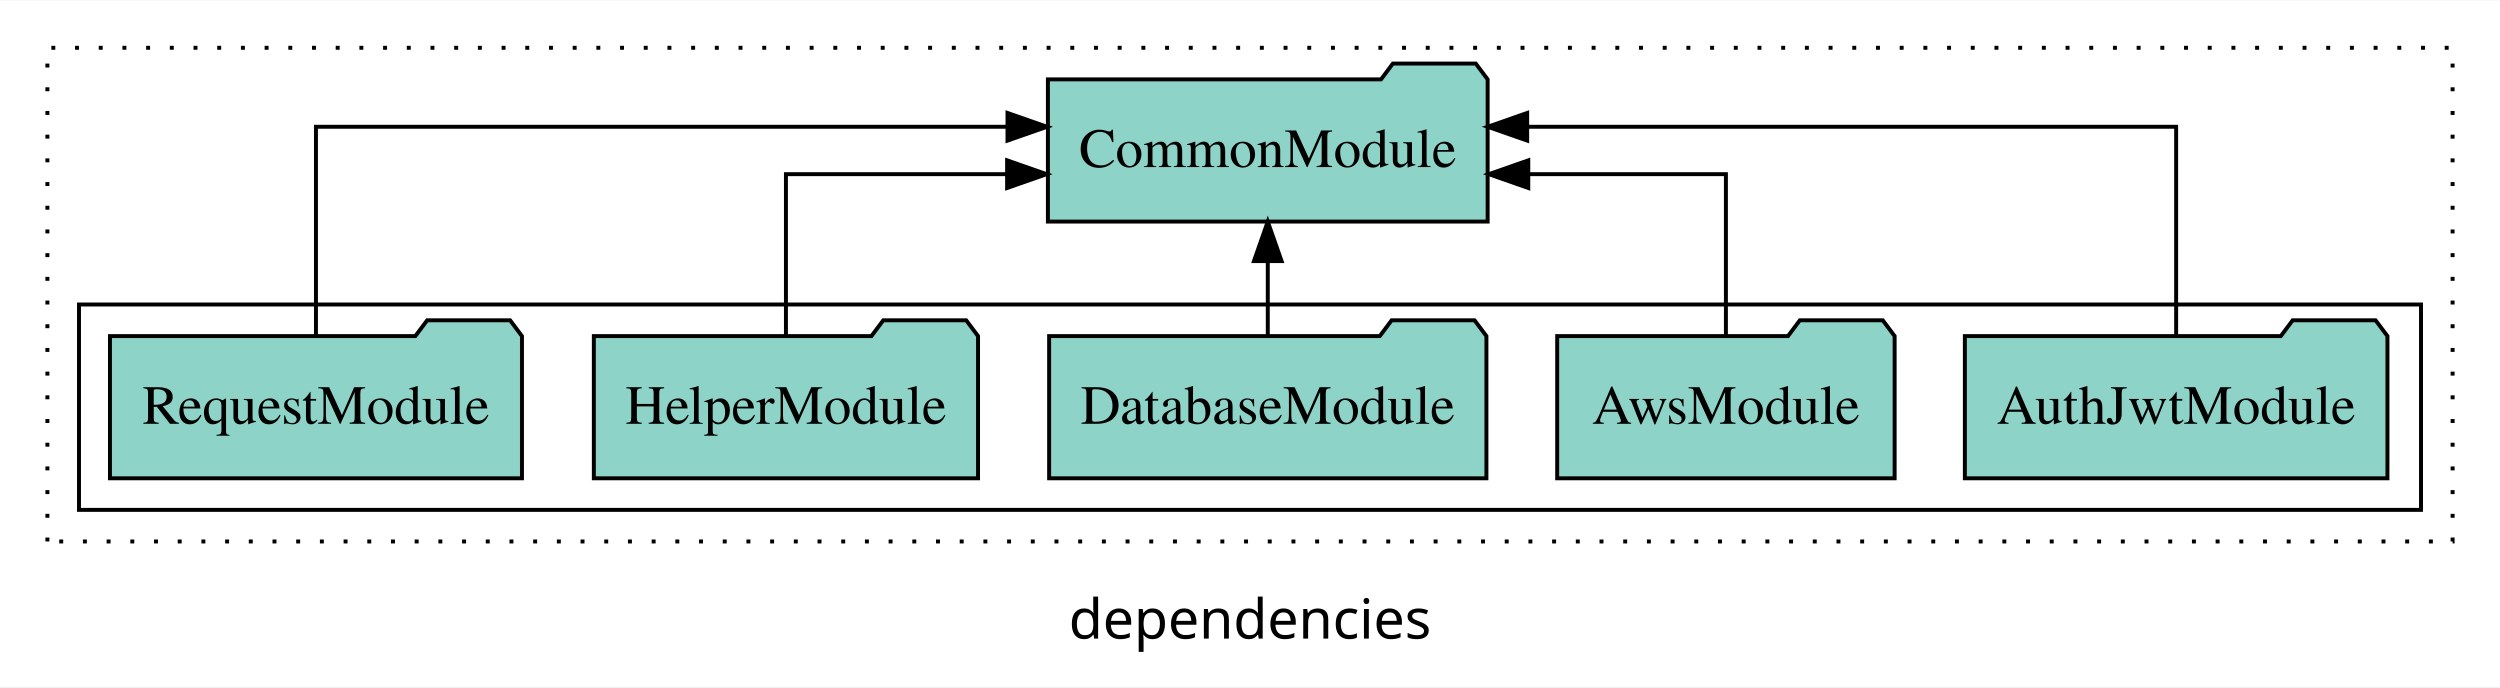
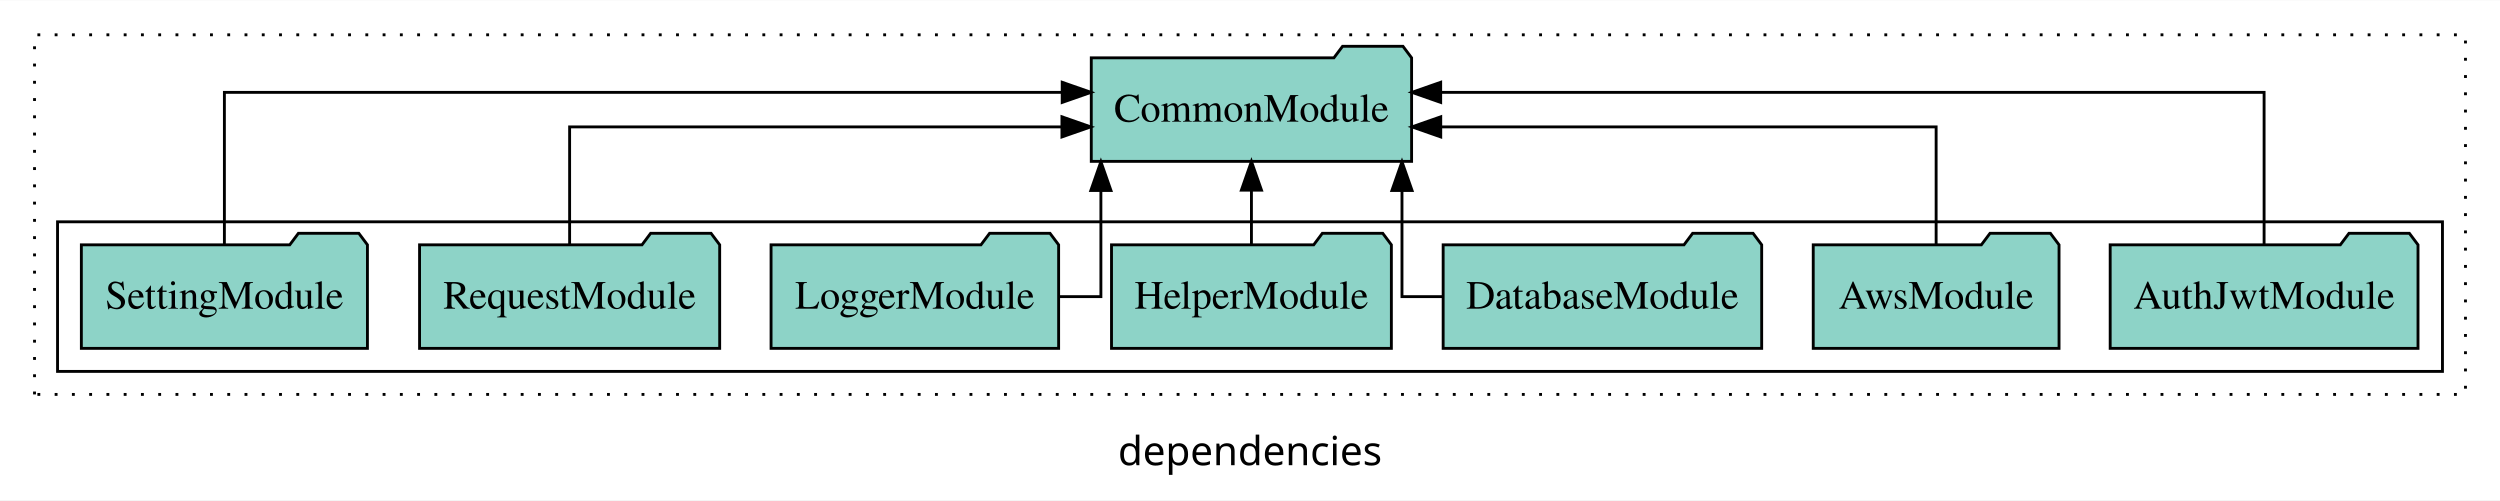
- <svg xmlns="http://www.w3.org/2000/svg" width="633pt" height="174pt" viewBox="0.00 0.00 633.00 173.80">
+ <svg xmlns="http://www.w3.org/2000/svg" width="869pt" height="174pt" viewBox="0.00 0.00 869.00 173.80">
  <g id="graph0" class="graph" transform="scale(1 1) rotate(0) translate(4 169.8)">
-     <polygon fill="white" stroke="transparent" points="-4,4 -4,-169.8 629,-169.8 629,4 -4,4" />
-     <text text-anchor="middle" x="312.5" y="-8.2" font-family="sans-serif" font-size="14.00">dependencies</text>
+     <polygon fill="white" stroke="transparent" points="-4,4 -4,-169.8 865,-169.8 865,4 -4,4" />
+     <text text-anchor="middle" x="430.5" y="-8.2" font-family="sans-serif" font-size="14.00">dependencies</text>
    <g id="clust1" class="cluster">
-       <polygon fill="none" stroke="black" stroke-dasharray="1,5" points="8,-32.8 8,-157.8 617,-157.8 617,-32.8 8,-32.8" />
+       <polygon fill="none" stroke="black" stroke-dasharray="1,5" points="8,-32.8 8,-157.8 853,-157.8 853,-32.8 8,-32.8" />
    </g>
    <g id="clust3" class="cluster">
-       <polygon fill="none" stroke="black" points="16,-40.8 16,-92.8 609,-92.8 609,-40.8 16,-40.8" />
+       <polygon fill="none" stroke="black" points="16,-40.8 16,-92.8 845,-92.8 845,-40.8 16,-40.8" />
    </g>
    <g id="node1" class="node">
-       <polygon fill="#8dd3c7" stroke="black" points="600.5,-84.8 597.5,-88.8 576.5,-88.8 573.5,-84.8 493.5,-84.8 493.5,-48.8 600.5,-48.8 600.5,-84.8" />
-       <text text-anchor="middle" x="547" y="-62.6" font-family="Times,serif" font-size="14.00">AuthJwtModule</text>
+       <polygon fill="#8dd3c7" stroke="black" points="836.5,-84.8 833.5,-88.8 812.5,-88.8 809.5,-84.8 729.5,-84.8 729.5,-48.8 836.5,-48.8 836.5,-84.8" />
+       <text text-anchor="middle" x="783" y="-62.6" font-family="Times,serif" font-size="14.00">AuthJwtModule</text>
+     </g>
+     <g id="node8" class="node">
+       <polygon fill="#8dd3c7" stroke="black" points="486.67,-149.8 483.67,-153.8 462.67,-153.8 459.67,-149.8 375.33,-149.8 375.33,-113.8 486.67,-113.8 486.67,-149.8" />
+       <text text-anchor="middle" x="431" y="-127.6" font-family="Times,serif" font-size="14.00">CommonModule</text>
+     </g>
+     <g id="edge1" class="edge">
+       <path fill="none" stroke="black" d="M783,-85.08C783,-106.12 783,-137.8 783,-137.8 783,-137.8 496.78,-137.8 496.78,-137.8" />
+       <polygon fill="black" stroke="black" points="496.78,-134.3 486.78,-137.8 496.78,-141.3 496.78,-134.3" />
+     </g>
+     <g id="node2" class="node">
+       <polygon fill="#8dd3c7" stroke="black" points="711.72,-84.8 708.72,-88.8 687.72,-88.8 684.72,-84.8 626.28,-84.8 626.28,-48.8 711.72,-48.8 711.72,-84.8" />
+       <text text-anchor="middle" x="669" y="-62.6" font-family="Times,serif" font-size="14.00">AwsModule</text>
+     </g>
+     <g id="edge2" class="edge">
+       <path fill="none" stroke="black" d="M669,-84.82C669,-102.17 669,-125.8 669,-125.8 669,-125.8 496.8,-125.8 496.8,-125.8" />
+       <polygon fill="black" stroke="black" points="496.8,-122.3 486.8,-125.8 496.8,-129.3 496.8,-122.3" />
+     </g>
+     <g id="node3" class="node">
+       <polygon fill="#8dd3c7" stroke="black" points="608.36,-84.8 605.36,-88.8 584.36,-88.8 581.36,-84.8 497.64,-84.8 497.64,-48.8 608.36,-48.8 608.36,-84.8" />
+       <text text-anchor="middle" x="553" y="-62.6" font-family="Times,serif" font-size="14.00">DatabaseModule</text>
+     </g>
+     <g id="edge3" class="edge">
+       <path fill="none" stroke="black" d="M497.43,-66.8C489.15,-66.8 483.33,-66.8 483.33,-66.8 483.33,-66.8 483.33,-103.69 483.33,-103.69" />
+       <polygon fill="black" stroke="black" points="479.83,-103.69 483.33,-113.69 486.83,-103.69 479.83,-103.69" />
+     </g>
+     <g id="node4" class="node">
+       <polygon fill="#8dd3c7" stroke="black" points="479.64,-84.8 476.64,-88.8 455.64,-88.8 452.64,-84.8 382.36,-84.8 382.36,-48.8 479.64,-48.8 479.64,-84.8" />
+       <text text-anchor="middle" x="431" y="-62.6" font-family="Times,serif" font-size="14.00">HelperModule</text>
+     </g>
+     <g id="edge4" class="edge">
+       <path fill="none" stroke="black" d="M431,-84.91C431,-84.91 431,-103.79 431,-103.79" />
+       <polygon fill="black" stroke="black" points="427.5,-103.79 431,-113.79 434.5,-103.79 427.5,-103.79" />
+     </g>
+     <g id="node5" class="node">
+       <polygon fill="#8dd3c7" stroke="black" points="363.98,-84.8 360.98,-88.8 339.98,-88.8 336.98,-84.8 264.02,-84.8 264.02,-48.8 363.98,-48.8 363.98,-84.8" />
+       <text text-anchor="middle" x="314" y="-62.6" font-family="Times,serif" font-size="14.00">LoggerModule</text>
+     </g>
+     <g id="edge5" class="edge">
+       <path fill="none" stroke="black" d="M364,-66.8C372.51,-66.8 378.67,-66.8 378.67,-66.8 378.67,-66.8 378.67,-103.69 378.67,-103.69" />
+       <polygon fill="black" stroke="black" points="375.17,-103.69 378.67,-113.69 382.17,-103.69 375.17,-103.69" />
    </g>
    <g id="node6" class="node">
-       <polygon fill="#8dd3c7" stroke="black" points="372.67,-149.8 369.67,-153.8 348.67,-153.8 345.67,-149.8 261.33,-149.8 261.33,-113.8 372.67,-113.8 372.67,-149.8" />
-       <text text-anchor="middle" x="317" y="-127.6" font-family="Times,serif" font-size="14.00">CommonModule</text>
+       <polygon fill="#8dd3c7" stroke="black" points="246.16,-84.8 243.16,-88.8 222.16,-88.8 219.16,-84.8 141.84,-84.8 141.84,-48.8 246.16,-48.8 246.16,-84.8" />
+       <text text-anchor="middle" x="194" y="-62.6" font-family="Times,serif" font-size="14.00">RequestModule</text>
    </g>
-     <g id="edge1" class="edge">
-       <path fill="none" stroke="black" d="M547,-85.08C547,-106.12 547,-137.8 547,-137.8 547,-137.8 382.68,-137.8 382.68,-137.8" />
-       <polygon fill="black" stroke="black" points="382.68,-134.3 372.68,-137.8 382.68,-141.3 382.68,-134.3" />
+     <g id="edge6" class="edge">
+       <path fill="none" stroke="black" d="M194,-84.82C194,-102.17 194,-125.8 194,-125.8 194,-125.8 365.13,-125.8 365.13,-125.8" />
+       <polygon fill="black" stroke="black" points="365.13,-129.3 375.13,-125.8 365.13,-122.3 365.13,-129.3" />
    </g>
-     <g id="node2" class="node">
-       <polygon fill="#8dd3c7" stroke="black" points="475.72,-84.8 472.72,-88.8 451.72,-88.8 448.72,-84.8 390.28,-84.8 390.28,-48.8 475.72,-48.8 475.72,-84.8" />
-       <text text-anchor="middle" x="433" y="-62.6" font-family="Times,serif" font-size="14.00">AwsModule</text>
+     <g id="node7" class="node">
+       <polygon fill="#8dd3c7" stroke="black" points="123.72,-84.8 120.72,-88.8 99.72,-88.8 96.72,-84.8 24.28,-84.8 24.28,-48.8 123.72,-48.8 123.72,-84.8" />
+       <text text-anchor="middle" x="74" y="-62.6" font-family="Times,serif" font-size="14.00">SettingModule</text>
    </g>
-     <g id="edge2" class="edge">
-       <path fill="none" stroke="black" d="M433,-84.82C433,-102.17 433,-125.8 433,-125.8 433,-125.8 382.96,-125.8 382.96,-125.8" />
-       <polygon fill="black" stroke="black" points="382.96,-122.3 372.96,-125.8 382.96,-129.3 382.96,-122.3" />
-     </g>
-     <g id="node3" class="node">
-       <polygon fill="#8dd3c7" stroke="black" points="372.36,-84.8 369.36,-88.8 348.36,-88.8 345.36,-84.8 261.64,-84.8 261.64,-48.8 372.36,-48.8 372.36,-84.8" />
-       <text text-anchor="middle" x="317" y="-62.6" font-family="Times,serif" font-size="14.00">DatabaseModule</text>
-     </g>
-     <g id="edge3" class="edge">
-       <path fill="none" stroke="black" d="M317,-84.91C317,-84.91 317,-103.79 317,-103.79" />
-       <polygon fill="black" stroke="black" points="313.5,-103.79 317,-113.79 320.5,-103.79 313.5,-103.79" />
-     </g>
-     <g id="node4" class="node">
-       <polygon fill="#8dd3c7" stroke="black" points="243.64,-84.8 240.64,-88.8 219.64,-88.8 216.64,-84.8 146.36,-84.8 146.36,-48.8 243.64,-48.8 243.64,-84.8" />
-       <text text-anchor="middle" x="195" y="-62.6" font-family="Times,serif" font-size="14.00">HelperModule</text>
-     </g>
-     <g id="edge4" class="edge">
-       <path fill="none" stroke="black" d="M195,-84.82C195,-102.17 195,-125.8 195,-125.8 195,-125.8 251,-125.8 251,-125.8" />
-       <polygon fill="black" stroke="black" points="251,-129.3 261,-125.8 251,-122.3 251,-129.3" />
-     </g>
-     <g id="node5" class="node">
-       <polygon fill="#8dd3c7" stroke="black" points="128.16,-84.8 125.16,-88.8 104.16,-88.8 101.16,-84.8 23.84,-84.8 23.84,-48.8 128.16,-48.8 128.16,-84.8" />
-       <text text-anchor="middle" x="76" y="-62.6" font-family="Times,serif" font-size="14.00">RequestModule</text>
-     </g>
-     <g id="edge5" class="edge">
-       <path fill="none" stroke="black" d="M76,-85.08C76,-106.12 76,-137.8 76,-137.8 76,-137.8 251.1,-137.8 251.1,-137.8" />
-       <polygon fill="black" stroke="black" points="251.1,-141.3 261.1,-137.8 251.1,-134.3 251.1,-141.3" />
+     <g id="edge7" class="edge">
+       <path fill="none" stroke="black" d="M74,-85.08C74,-106.12 74,-137.8 74,-137.8 74,-137.8 365.22,-137.8 365.22,-137.8" />
+       <polygon fill="black" stroke="black" points="365.22,-141.3 375.22,-137.8 365.22,-134.3 365.22,-141.3" />
    </g>
  </g>
</svg>
